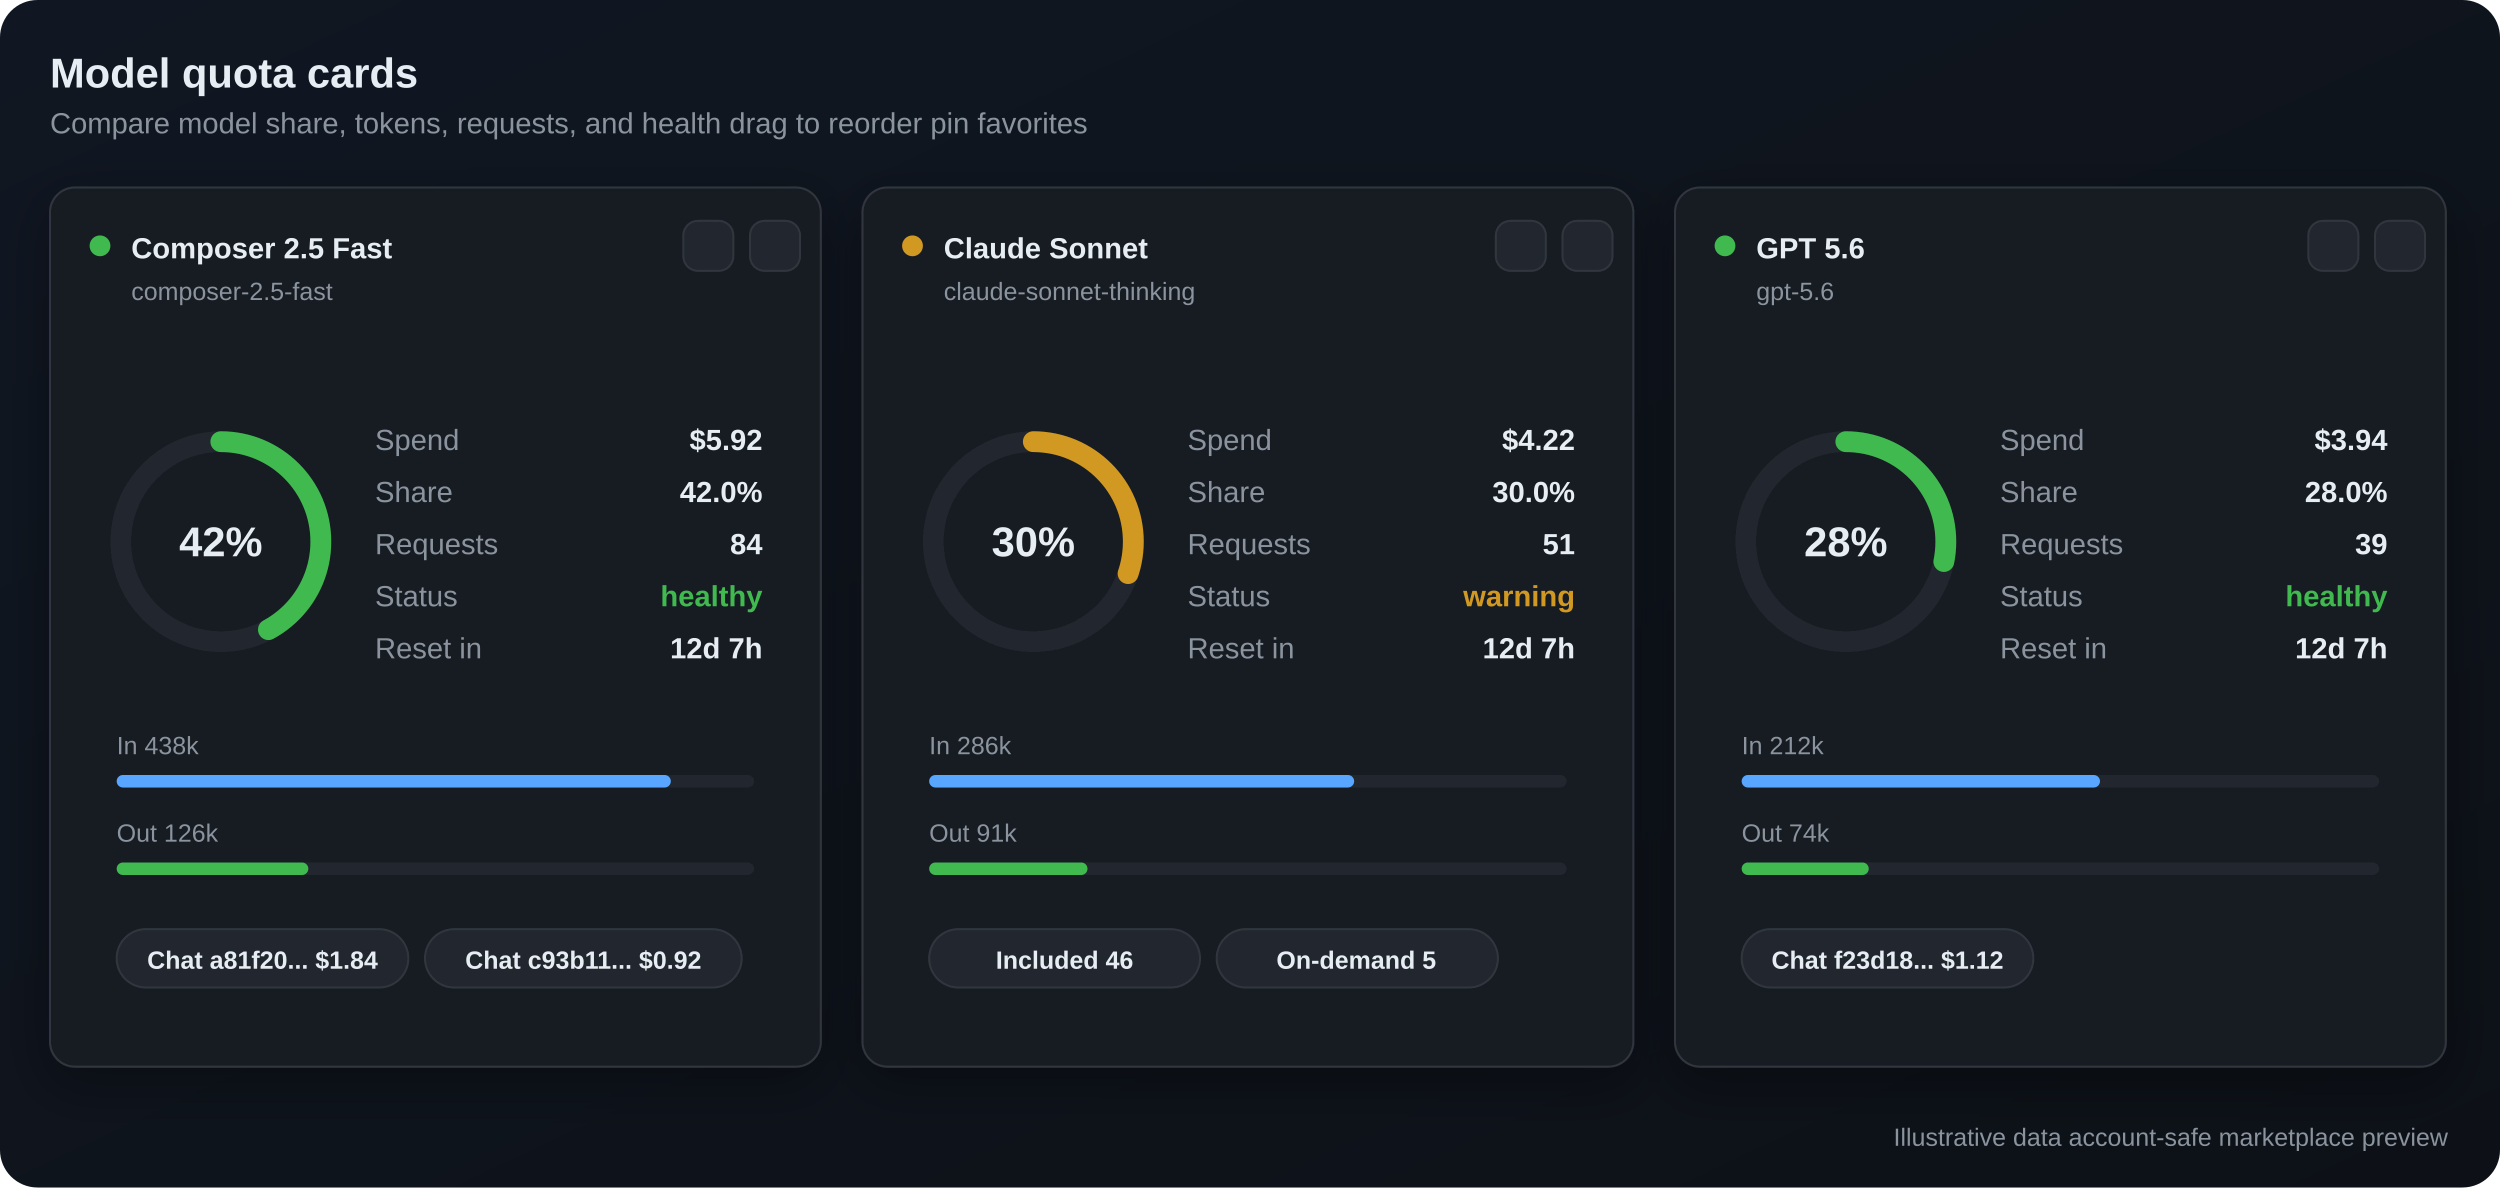
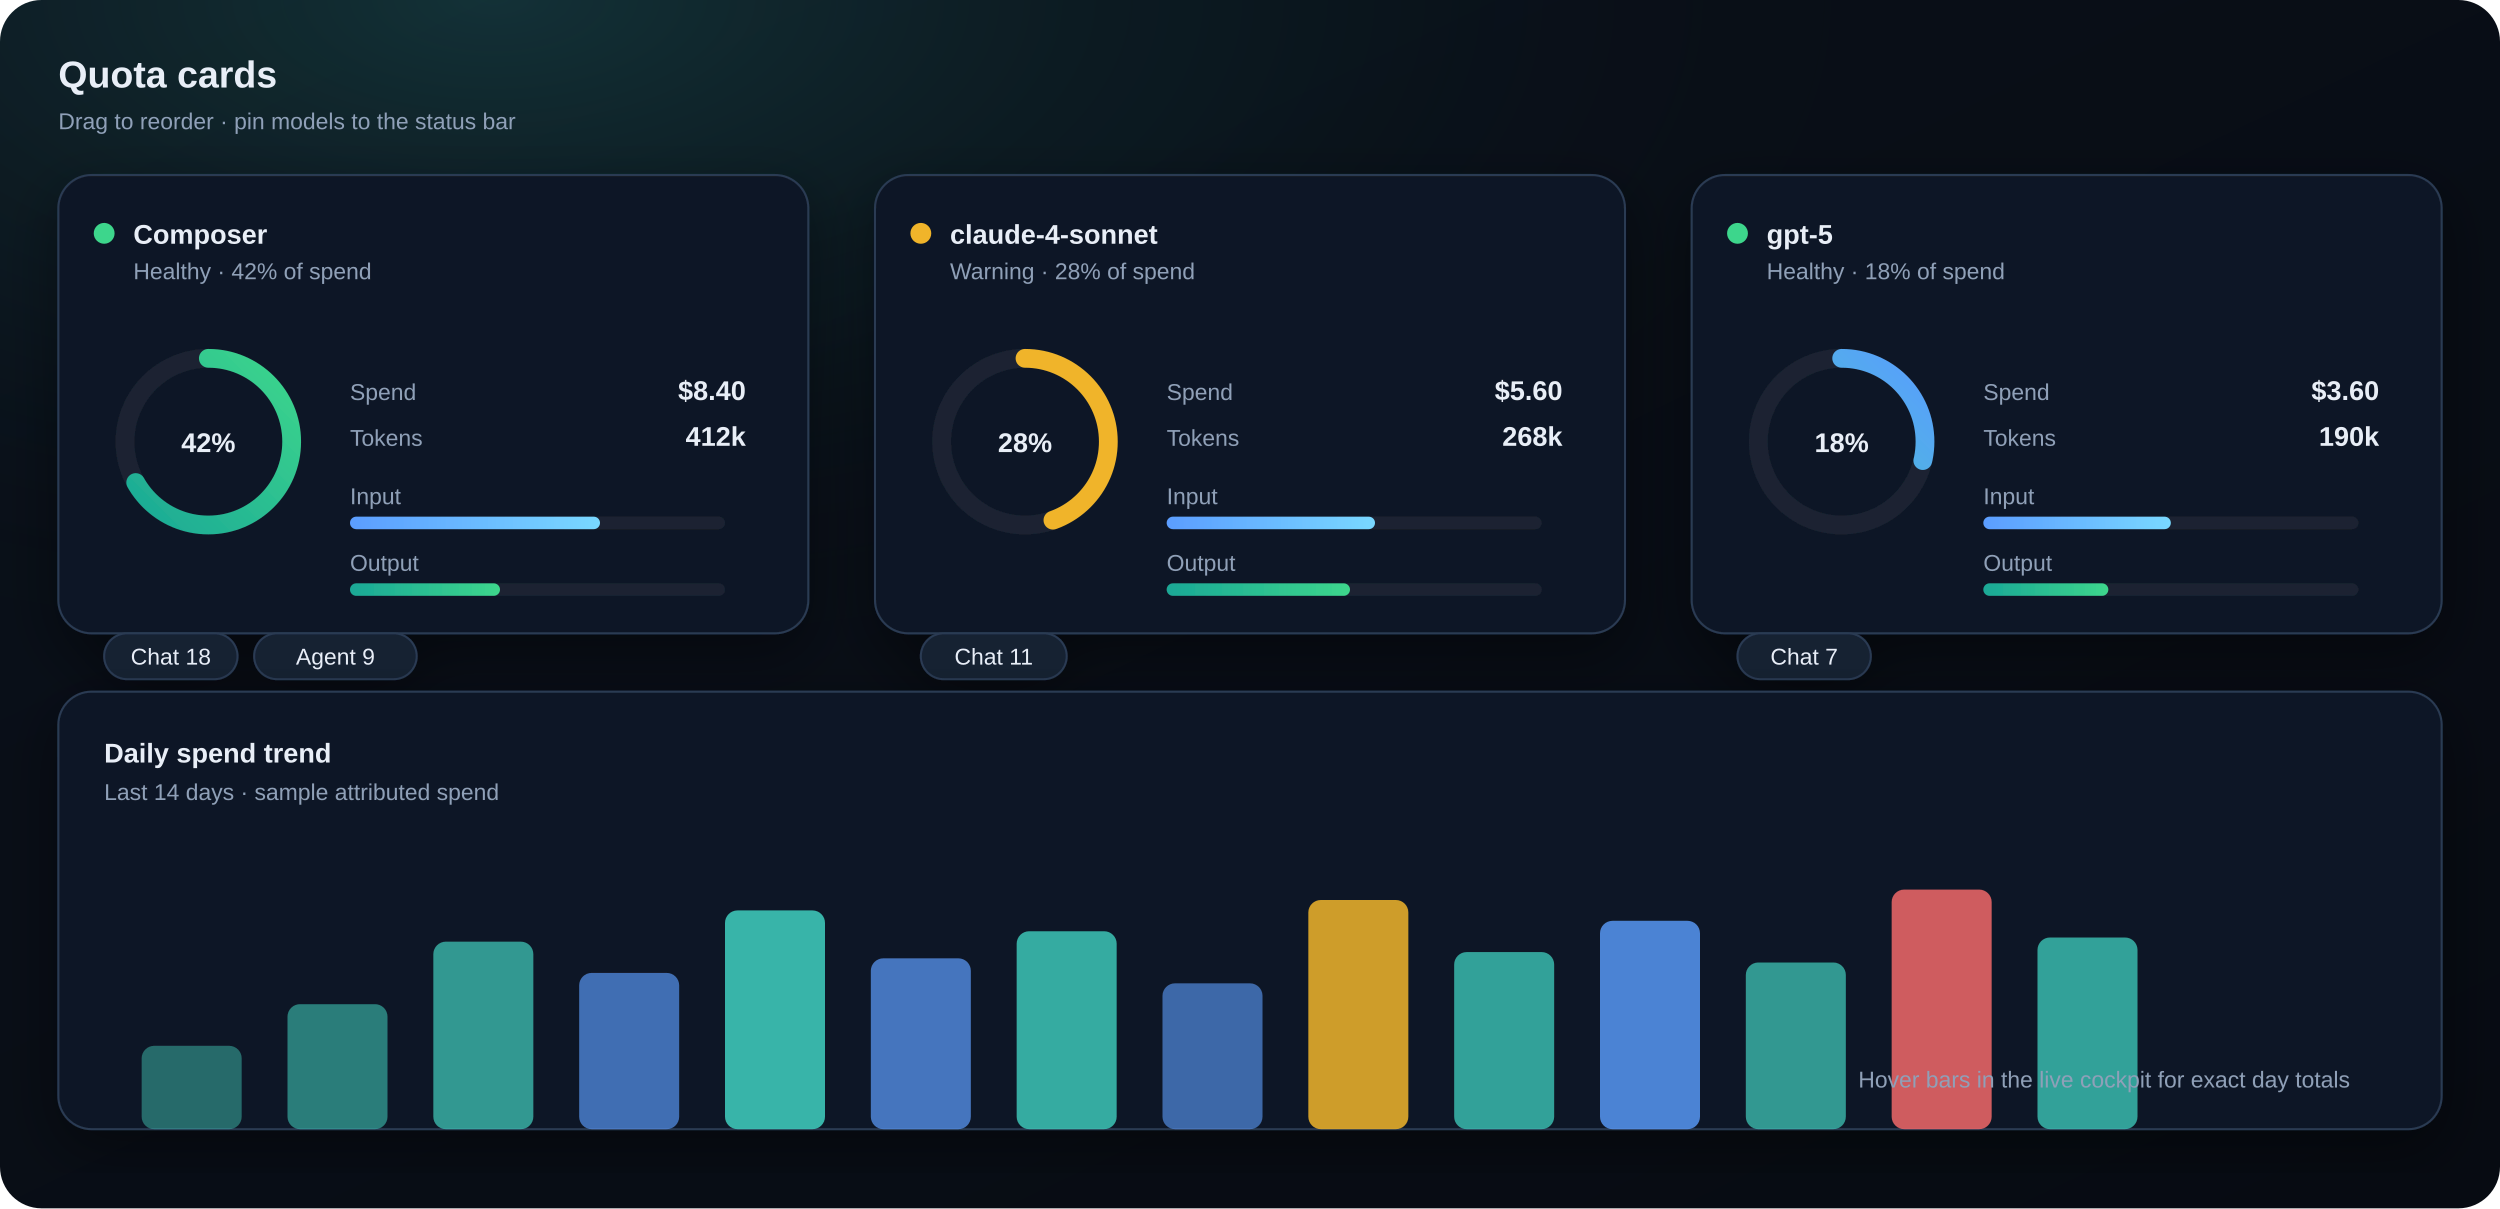
- <svg xmlns="http://www.w3.org/2000/svg" width="1200" height="570" viewBox="0 0 1200 570">
+ <svg xmlns="http://www.w3.org/2000/svg" width="1200" height="580" viewBox="0 0 1200 580">
  <defs>
    <linearGradient id="bg" x1="0" y1="0" x2="1" y2="1">
-       <stop stop-color="#101722" />
-       <stop offset="1" stop-color="#0d1117" />
+       <stop stop-color="#0a101a" />
+       <stop offset="1" stop-color="#070b12" />
+     </linearGradient>
+     <radialGradient id="glow" cx=".2" cy="0" r=".6">
+       <stop stop-color="#3ecfbf" stop-opacity=".18" />
+       <stop offset="1" stop-opacity="0" />
+     </radialGradient>
+     <linearGradient id="ringG" x1="0" y1="0" x2="1" y2="1">
+       <stop stop-color="#1aa896" />
+       <stop offset="1" stop-color="#3dd68c" />
+     </linearGradient>
+     <linearGradient id="ringB" x1="0" y1="0" x2="1" y2="1">
+       <stop stop-color="#3ecfbf" />
+       <stop offset="1" stop-color="#5b9dff" />
+     </linearGradient>
+     <linearGradient id="tokIn" x1="0" y1="0" x2="1" y2="0">
+       <stop stop-color="#5b9dff" />
+       <stop offset="1" stop-color="#79d8ff" />
+     </linearGradient>
+     <linearGradient id="tokOut" x1="0" y1="0" x2="1" y2="0">
+       <stop stop-color="#1aa896" />
+       <stop offset="1" stop-color="#3dd68c" />
    </linearGradient>
    <filter id="shadow">
-       <feDropShadow dx="0" dy="8" stdDeviation="12" flood-opacity=".35" />
+       <feDropShadow dx="0" dy="10" stdDeviation="14" flood-opacity=".4" />
    </filter>
    <style>
-       text{font-family:Segoe UI,Arial,sans-serif;fill:#e6edf3}.muted{fill:#8b949e}.tiny{font-size:12px}.small{font-size:14px}.title{font-size:20px;font-weight:700}.strong{font-weight:700}.card{fill:#161b22;stroke:#30363d}.green{fill:#3fb950}.blue{fill:#58a6ff}.orange{fill:#d29922}.pill{fill:#21262d;stroke:#30363d}
+       text{font-family:Segoe UI,Arial,sans-serif;fill:#e8eef7}
+       .muted{fill:#8fa0b8}.tiny{font-size:11px}.small{font-size:13px}.title{font-size:18px;font-weight:700}
+       .strong{font-weight:700}.card{fill:#101826;stroke:#2a3a52}
+       .green{fill:#3dd68c}.orange{fill:#f0b429}.teal{fill:#3ecfbf}
    </style>
  </defs>
-   <rect width="1200" height="570" rx="18" fill="url(#bg)" />
-   <text x="24" y="42" class="title">Model quota cards</text>
-   <text x="24" y="64" class="small muted">Compare model share, tokens, requests, and health   drag to reorder   pin favorites</text>
-   <g transform="translate(24 90)">
-     <g filter="url(#shadow)">
-       <rect width="370" height="422" rx="12" class="card" />
-       <circle cx="24" cy="28" r="5" class="green" />
-       <text x="39" y="34" class="small strong">Composer 2.5 Fast</text>
-       <text x="39" y="54" class="tiny muted">composer-2.5-fast</text>
-       <rect x="304" y="16" width="24" height="24" rx="7" class="pill" />
-       <text x="316" y="33" text-anchor="middle" class="tiny"> </text>
-       <rect x="336" y="16" width="24" height="24" rx="7" class="pill" />
-       <text x="348" y="33" text-anchor="middle" class="tiny"> </text>
-       <circle cx="82" cy="170" r="48" fill="none" stroke="#21262d" stroke-width="10" />
-       <circle cx="82" cy="170" r="48" fill="none" stroke="#3fb950" stroke-width="10" stroke-linecap="round" stroke-dasharray="127 302" transform="rotate(-90 82 170)" />
-       <text x="82" y="177" text-anchor="middle" class="title">42%</text>
-       <text x="156" y="126" class="small muted">Spend</text>
-       <text x="342" y="126" text-anchor="end" class="small strong">$5.92</text>
-       <text x="156" y="151" class="small muted">Share</text>
-       <text x="342" y="151" text-anchor="end" class="small strong">42.0%</text>
-       <text x="156" y="176" class="small muted">Requests</text>
-       <text x="342" y="176" text-anchor="end" class="small strong">84</text>
-       <text x="156" y="201" class="small muted">Status</text>
-       <text x="342" y="201" text-anchor="end" class="small strong green">healthy</text>
-       <text x="156" y="226" class="small muted">Reset in</text>
-       <text x="342" y="226" text-anchor="end" class="small strong">12d 7h</text>
-       <text x="32" y="272" class="tiny muted">In 438k</text>
-       <rect x="32" y="282" width="306" height="6" rx="3" fill="#21262d" />
-       <rect x="32" y="282" width="266" height="6" rx="3" class="blue" />
-       <text x="32" y="314" class="tiny muted">Out 126k</text>
-       <rect x="32" y="324" width="306" height="6" rx="3" fill="#21262d" />
-       <rect x="32" y="324" width="92" height="6" rx="3" class="green" />
-       <rect x="32" y="356" width="140" height="28" rx="14" class="pill" />
-       <text x="102" y="375" text-anchor="middle" class="tiny strong">Chat a81f20... $1.84</text>
-       <rect x="180" y="356" width="152" height="28" rx="14" class="pill" />
-       <text x="256" y="375" text-anchor="middle" class="tiny strong">Chat c93b11... $0.92</text>
+   <rect width="1200" height="580" rx="20" fill="url(#bg)" />
+   <rect width="1200" height="580" rx="20" fill="url(#glow)" />
+   <text x="28" y="42" class="title">Quota cards</text>
+   <text x="28" y="62" class="tiny muted">Drag to reorder · pin models to the status bar</text>
+   <g transform="translate(28 84)" filter="url(#shadow)">
+     <rect width="360" height="220" rx="16" class="card" />
+     <circle cx="22" cy="28" r="5" class="green" />
+     <text x="36" y="33" class="small strong">Composer</text>
+     <text x="36" y="50" class="tiny muted">Healthy · 42% of spend</text>
+     <circle cx="72" cy="128" r="40" fill="none" stroke="#1a2433" stroke-width="9" />
+     <circle cx="72" cy="128" r="40" fill="none" stroke="url(#ringG)" stroke-width="9" stroke-linecap="round" stroke-dasharray="168 251" transform="rotate(-90 72 128)" />
+     <text x="72" y="133" text-anchor="middle" class="small strong">42%</text>
+     <text x="140" y="108" class="tiny muted">Spend</text>
+     <text x="330" y="108" text-anchor="end" class="small strong">$8.40</text>
+     <text x="140" y="130" class="tiny muted">Tokens</text>
+     <text x="330" y="130" text-anchor="end" class="small strong">412k</text>
+     <text x="140" y="158" class="tiny muted">Input</text>
+     <rect x="140" y="164" width="180" height="6" rx="3" fill="#1a2433" />
+     <rect x="140" y="164" width="120" height="6" rx="3" fill="url(#tokIn)" />
+     <text x="140" y="190" class="tiny muted">Output</text>
+     <rect x="140" y="196" width="180" height="6" rx="3" fill="#1a2433" />
+     <rect x="140" y="196" width="72" height="6" rx="3" fill="url(#tokOut)" />
+     <rect x="22" y="220" width="64" height="22" rx="11" fill="#152033" stroke="#2a3a52" />
+     <text x="54" y="235" text-anchor="middle" class="tiny">Chat 18</text>
+     <rect x="94" y="220" width="78" height="22" rx="11" fill="#152033" stroke="#2a3a52" />
+     <text x="133" y="235" text-anchor="middle" class="tiny">Agent 9</text>
+   </g>
+   <g transform="translate(420 84)" filter="url(#shadow)">
+     <rect width="360" height="220" rx="16" class="card" />
+     <circle cx="22" cy="28" r="5" class="orange" />
+     <text x="36" y="33" class="small strong">claude-4-sonnet</text>
+     <text x="36" y="50" class="tiny muted">Warning · 28% of spend</text>
+     <circle cx="72" cy="128" r="40" fill="none" stroke="#1a2433" stroke-width="9" />
+     <circle cx="72" cy="128" r="40" fill="none" stroke="#f0b429" stroke-width="9" stroke-linecap="round" stroke-dasharray="112 251" transform="rotate(-90 72 128)" />
+     <text x="72" y="133" text-anchor="middle" class="small strong">28%</text>
+     <text x="140" y="108" class="tiny muted">Spend</text>
+     <text x="330" y="108" text-anchor="end" class="small strong">$5.60</text>
+     <text x="140" y="130" class="tiny muted">Tokens</text>
+     <text x="330" y="130" text-anchor="end" class="small strong">268k</text>
+     <text x="140" y="158" class="tiny muted">Input</text>
+     <rect x="140" y="164" width="180" height="6" rx="3" fill="#1a2433" />
+     <rect x="140" y="164" width="100" height="6" rx="3" fill="url(#tokIn)" />
+     <text x="140" y="190" class="tiny muted">Output</text>
+     <rect x="140" y="196" width="180" height="6" rx="3" fill="#1a2433" />
+     <rect x="140" y="196" width="88" height="6" rx="3" fill="url(#tokOut)" />
+     <rect x="22" y="220" width="70" height="22" rx="11" fill="#152033" stroke="#2a3a52" />
+     <text x="57" y="235" text-anchor="middle" class="tiny">Chat 11</text>
+   </g>
+   <g transform="translate(812 84)" filter="url(#shadow)">
+     <rect width="360" height="220" rx="16" class="card" />
+     <circle cx="22" cy="28" r="5" class="green" />
+     <text x="36" y="33" class="small strong">gpt-5</text>
+     <text x="36" y="50" class="tiny muted">Healthy · 18% of spend</text>
+     <circle cx="72" cy="128" r="40" fill="none" stroke="#1a2433" stroke-width="9" />
+     <circle cx="72" cy="128" r="40" fill="none" stroke="url(#ringB)" stroke-width="9" stroke-linecap="round" stroke-dasharray="72 251" transform="rotate(-90 72 128)" />
+     <text x="72" y="133" text-anchor="middle" class="small strong">18%</text>
+     <text x="140" y="108" class="tiny muted">Spend</text>
+     <text x="330" y="108" text-anchor="end" class="small strong">$3.60</text>
+     <text x="140" y="130" class="tiny muted">Tokens</text>
+     <text x="330" y="130" text-anchor="end" class="small strong">190k</text>
+     <text x="140" y="158" class="tiny muted">Input</text>
+     <rect x="140" y="164" width="180" height="6" rx="3" fill="#1a2433" />
+     <rect x="140" y="164" width="90" height="6" rx="3" fill="url(#tokIn)" />
+     <text x="140" y="190" class="tiny muted">Output</text>
+     <rect x="140" y="196" width="180" height="6" rx="3" fill="#1a2433" />
+     <rect x="140" y="196" width="60" height="6" rx="3" fill="url(#tokOut)" />
+     <rect x="22" y="220" width="64" height="22" rx="11" fill="#152033" stroke="#2a3a52" />
+     <text x="54" y="235" text-anchor="middle" class="tiny">Chat 7</text>
+   </g>
+   <g transform="translate(28 332)" filter="url(#shadow)">
+     <rect width="1144" height="210" rx="16" class="card" />
+     <text x="22" y="34" class="small strong">Daily spend trend</text>
+     <text x="22" y="52" class="tiny muted">Last 14 days · sample attributed spend</text>
+     <g transform="translate(40 80)">
+       <rect y="90" width="48" height="40" rx="6" fill="#3ecfbf" opacity=".45" />
+       <rect x="70" y="70" width="48" height="60" rx="6" fill="#3ecfbf" opacity=".55" />
+       <rect x="140" y="40" width="48" height="90" rx="6" fill="#3ecfbf" opacity=".7" />
+       <rect x="210" y="55" width="48" height="75" rx="6" fill="#5b9dff" opacity=".65" />
+       <rect x="280" y="25" width="48" height="105" rx="6" fill="#3ecfbf" opacity=".85" />
+       <rect x="350" y="48" width="48" height="82" rx="6" fill="#5b9dff" opacity=".7" />
+       <rect x="420" y="35" width="48" height="95" rx="6" fill="#3ecfbf" opacity=".8" />
+       <rect x="490" y="60" width="48" height="70" rx="6" fill="#5b9dff" opacity=".6" />
+       <rect x="560" y="20" width="48" height="110" rx="6" fill="#f0b429" opacity=".85" />
+       <rect x="630" y="45" width="48" height="85" rx="6" fill="#3ecfbf" opacity=".75" />
+       <rect x="700" y="30" width="48" height="100" rx="6" fill="#5b9dff" opacity=".8" />
+       <rect x="770" y="50" width="48" height="80" rx="6" fill="#3ecfbf" opacity=".7" />
+       <rect x="840" y="15" width="48" height="115" rx="6" fill="#ff6b6b" opacity=".8" />
+       <rect x="910" y="38" width="48" height="92" rx="6" fill="#3ecfbf" opacity=".75" />
    </g>
-     <g transform="translate(390)" filter="url(#shadow)">
-       <rect width="370" height="422" rx="12" class="card" />
-       <circle cx="24" cy="28" r="5" class="orange" />
-       <text x="39" y="34" class="small strong">Claude Sonnet</text>
-       <text x="39" y="54" class="tiny muted">claude-sonnet-thinking</text>
-       <rect x="304" y="16" width="24" height="24" rx="7" class="pill" />
-       <text x="316" y="33" text-anchor="middle" class="tiny"> </text>
-       <rect x="336" y="16" width="24" height="24" rx="7" class="pill" />
-       <text x="348" y="33" text-anchor="middle" class="tiny"> </text>
-       <circle cx="82" cy="170" r="48" fill="none" stroke="#21262d" stroke-width="10" />
-       <circle cx="82" cy="170" r="48" fill="none" stroke="#d29922" stroke-width="10" stroke-linecap="round" stroke-dasharray="91 302" transform="rotate(-90 82 170)" />
-       <text x="82" y="177" text-anchor="middle" class="title">30%</text>
-       <text x="156" y="126" class="small muted">Spend</text>
-       <text x="342" y="126" text-anchor="end" class="small strong">$4.22</text>
-       <text x="156" y="151" class="small muted">Share</text>
-       <text x="342" y="151" text-anchor="end" class="small strong">30.0%</text>
-       <text x="156" y="176" class="small muted">Requests</text>
-       <text x="342" y="176" text-anchor="end" class="small strong">51</text>
-       <text x="156" y="201" class="small muted">Status</text>
-       <text x="342" y="201" text-anchor="end" class="small strong orange">warning</text>
-       <text x="156" y="226" class="small muted">Reset in</text>
-       <text x="342" y="226" text-anchor="end" class="small strong">12d 7h</text>
-       <text x="32" y="272" class="tiny muted">In 286k</text>
-       <rect x="32" y="282" width="306" height="6" rx="3" fill="#21262d" />
-       <rect x="32" y="282" width="204" height="6" rx="3" class="blue" />
-       <text x="32" y="314" class="tiny muted">Out 91k</text>
-       <rect x="32" y="324" width="306" height="6" rx="3" fill="#21262d" />
-       <rect x="32" y="324" width="76" height="6" rx="3" class="green" />
-       <rect x="32" y="356" width="130" height="28" rx="14" class="pill" />
-       <text x="97" y="375" text-anchor="middle" class="tiny strong">Included   46</text>
-       <rect x="170" y="356" width="135" height="28" rx="14" class="pill" />
-       <text x="237" y="375" text-anchor="middle" class="tiny strong">On-demand   5</text>
-     </g>
-     <g transform="translate(780)" filter="url(#shadow)">
-       <rect width="370" height="422" rx="12" class="card" />
-       <circle cx="24" cy="28" r="5" class="green" />
-       <text x="39" y="34" class="small strong">GPT 5.6</text>
-       <text x="39" y="54" class="tiny muted">gpt-5.6</text>
-       <rect x="304" y="16" width="24" height="24" rx="7" class="pill" />
-       <text x="316" y="33" text-anchor="middle" class="tiny"> </text>
-       <rect x="336" y="16" width="24" height="24" rx="7" class="pill" />
-       <text x="348" y="33" text-anchor="middle" class="tiny"> </text>
-       <circle cx="82" cy="170" r="48" fill="none" stroke="#21262d" stroke-width="10" />
-       <circle cx="82" cy="170" r="48" fill="none" stroke="#3fb950" stroke-width="10" stroke-linecap="round" stroke-dasharray="85 302" transform="rotate(-90 82 170)" />
-       <text x="82" y="177" text-anchor="middle" class="title">28%</text>
-       <text x="156" y="126" class="small muted">Spend</text>
-       <text x="342" y="126" text-anchor="end" class="small strong">$3.94</text>
-       <text x="156" y="151" class="small muted">Share</text>
-       <text x="342" y="151" text-anchor="end" class="small strong">28.0%</text>
-       <text x="156" y="176" class="small muted">Requests</text>
-       <text x="342" y="176" text-anchor="end" class="small strong">39</text>
-       <text x="156" y="201" class="small muted">Status</text>
-       <text x="342" y="201" text-anchor="end" class="small strong green">healthy</text>
-       <text x="156" y="226" class="small muted">Reset in</text>
-       <text x="342" y="226" text-anchor="end" class="small strong">12d 7h</text>
-       <text x="32" y="272" class="tiny muted">In 212k</text>
-       <rect x="32" y="282" width="306" height="6" rx="3" fill="#21262d" />
-       <rect x="32" y="282" width="172" height="6" rx="3" class="blue" />
-       <text x="32" y="314" class="tiny muted">Out 74k</text>
-       <rect x="32" y="324" width="306" height="6" rx="3" fill="#21262d" />
-       <rect x="32" y="324" width="61" height="6" rx="3" class="green" />
-       <rect x="32" y="356" width="140" height="28" rx="14" class="pill" />
-       <text x="102" y="375" text-anchor="middle" class="tiny strong">Chat f23d18... $1.12</text>
-     </g>
+     <text x="1100" y="190" text-anchor="end" class="tiny muted">Hover bars in the live cockpit for exact day totals</text>
  </g>
-   <text x="1175" y="550" text-anchor="end" class="tiny muted">Illustrative data   account-safe marketplace preview</text>
</svg>
